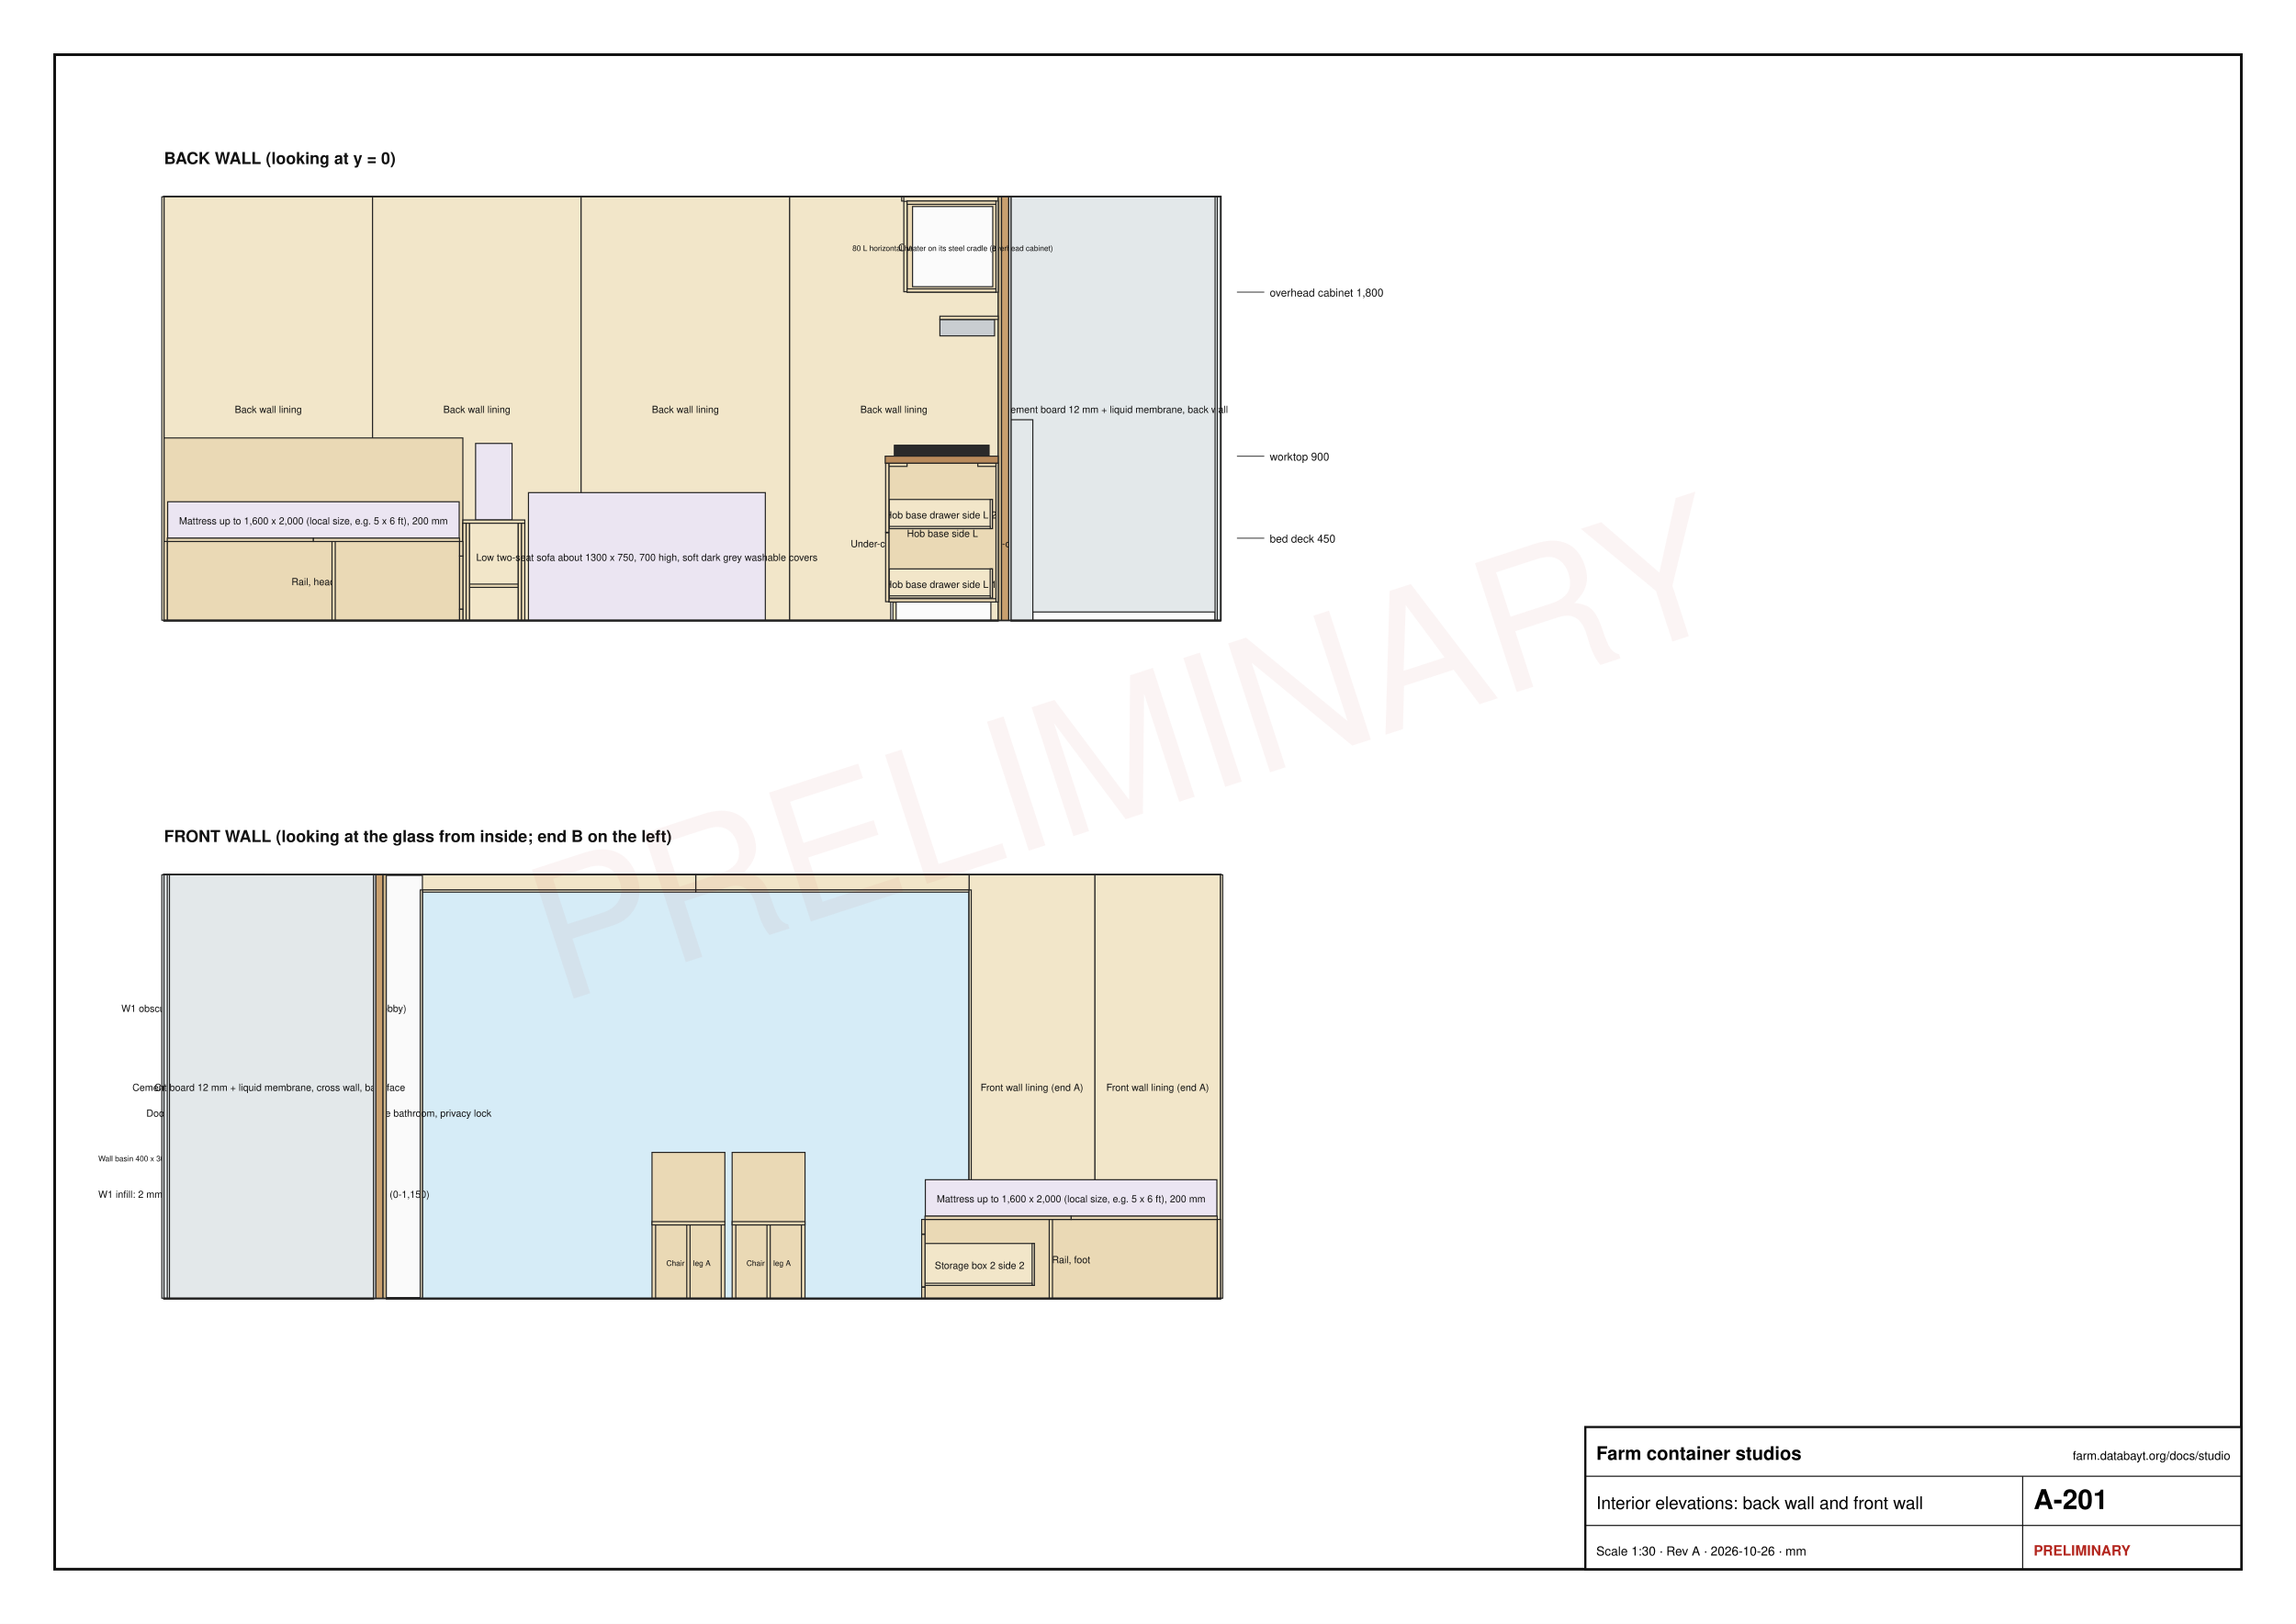
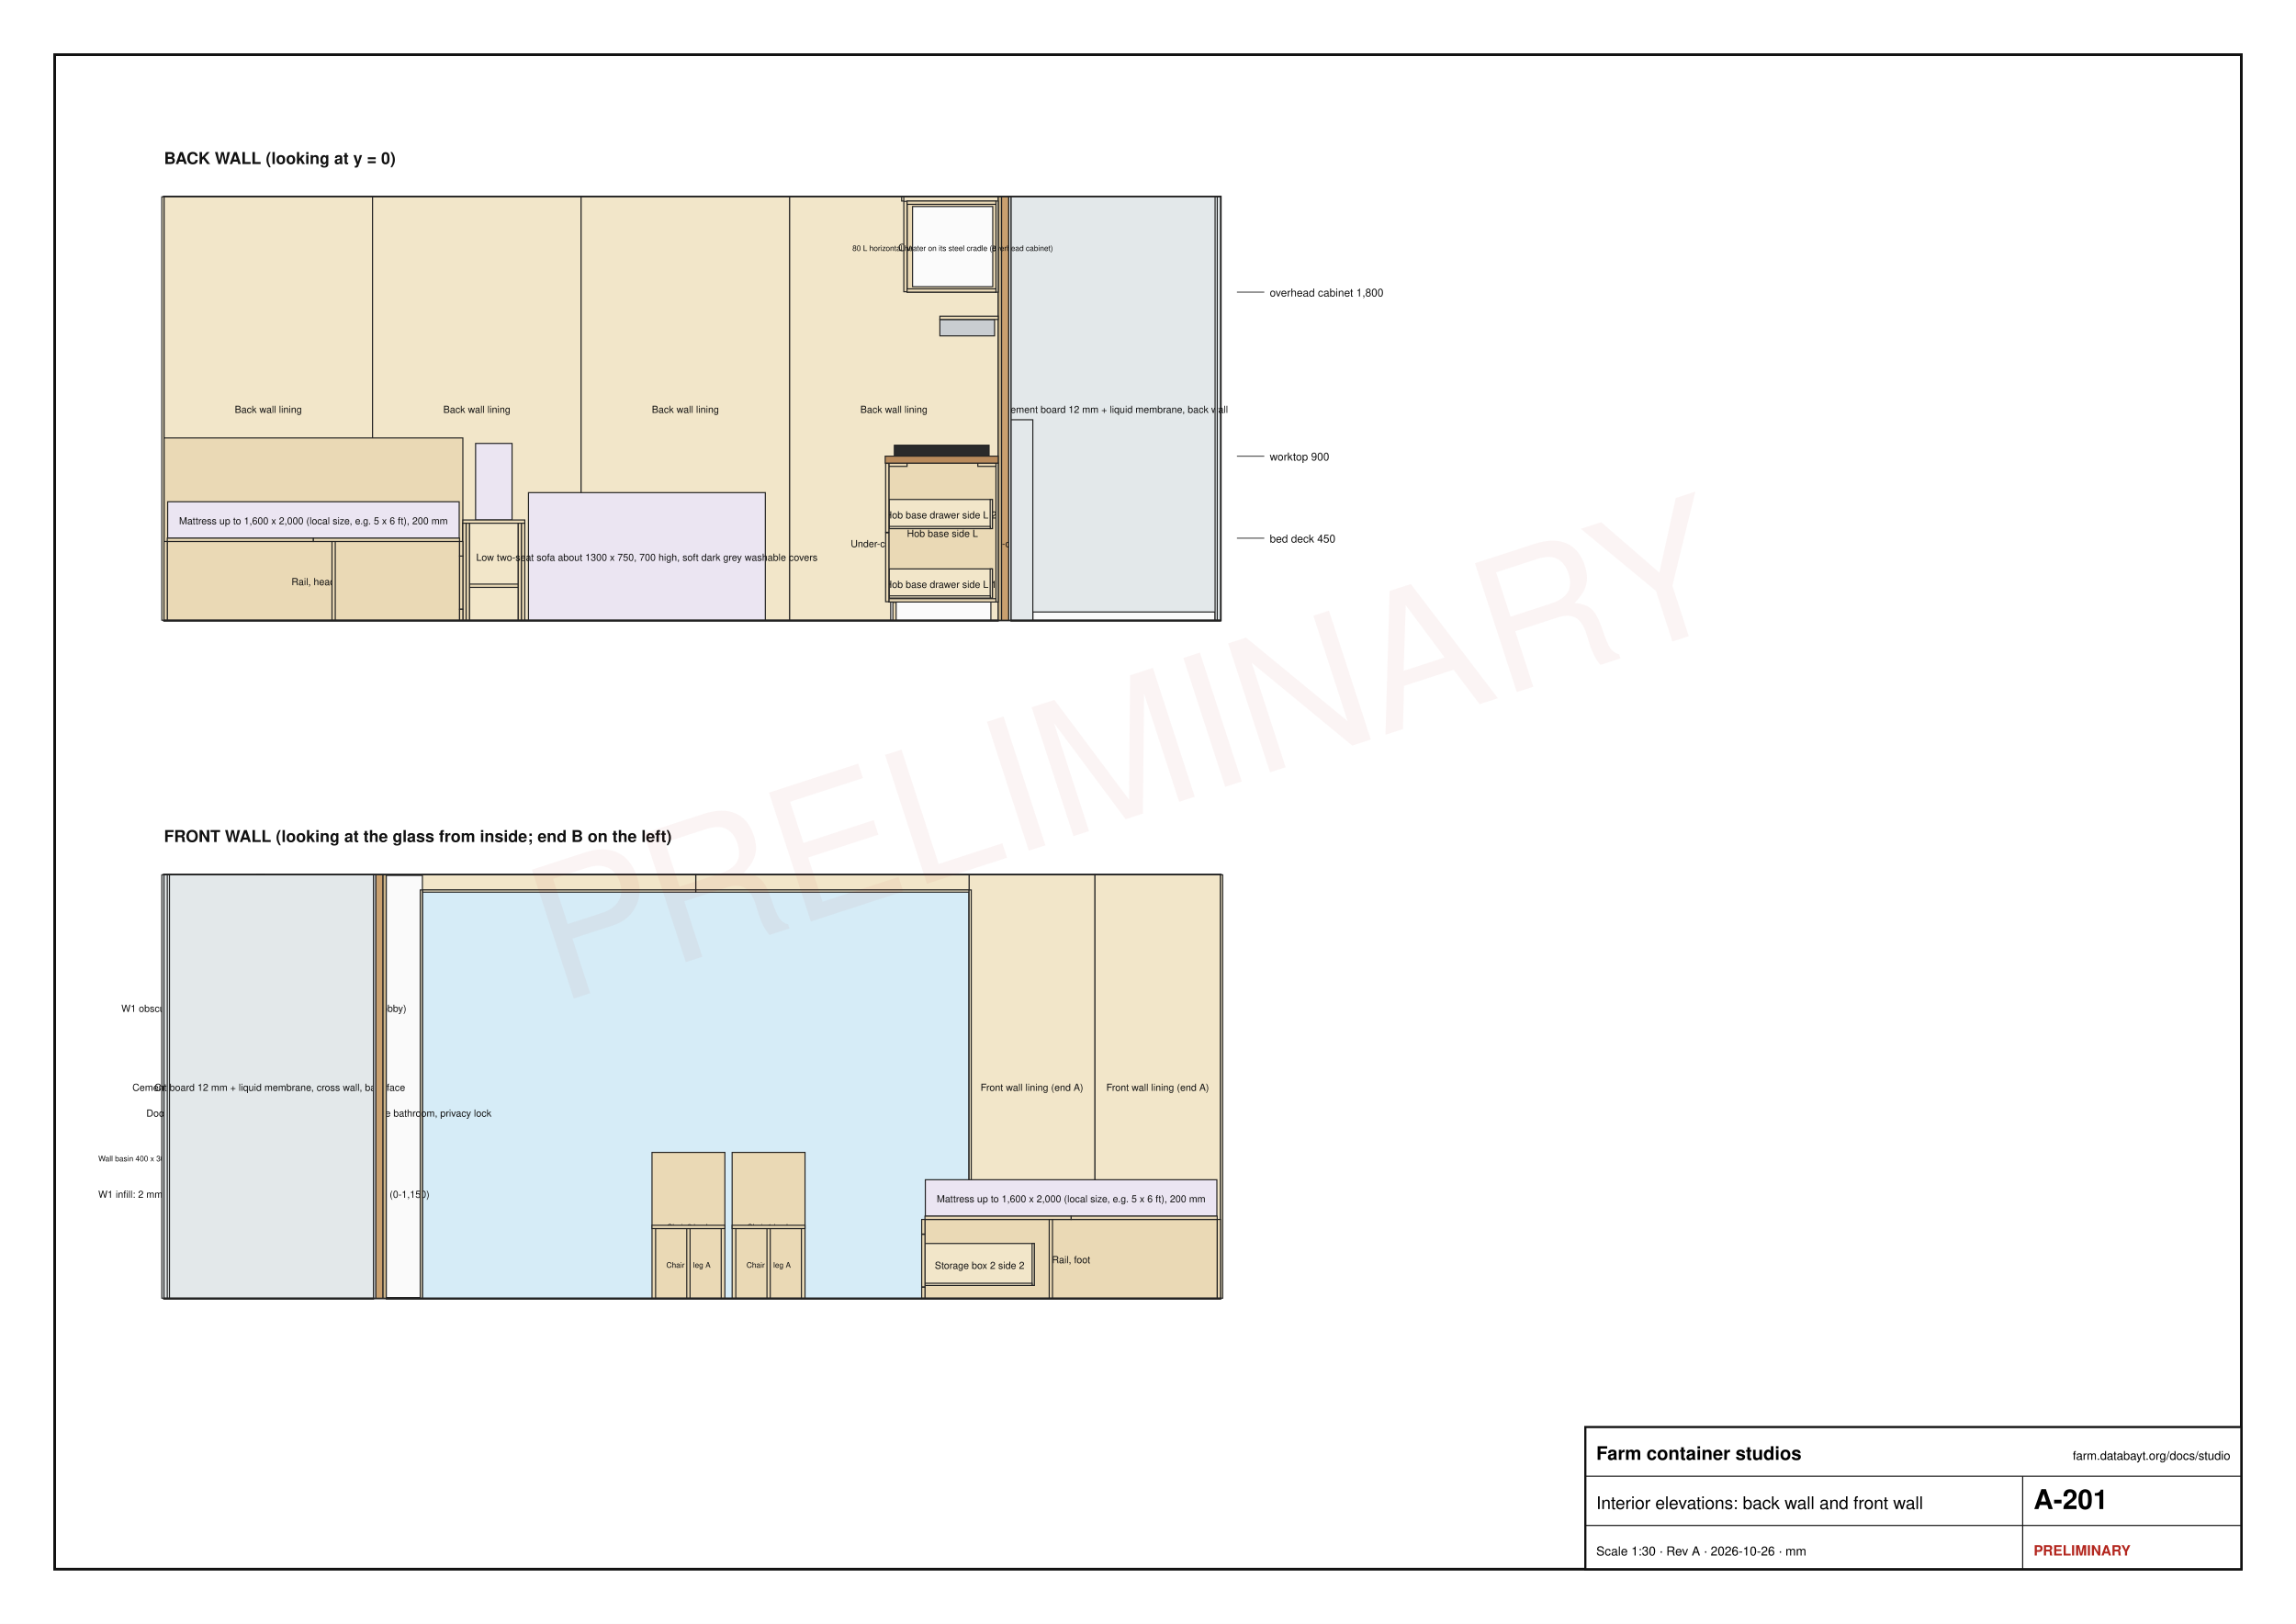
<svg xmlns="http://www.w3.org/2000/svg" width="420mm" height="297mm" viewBox="0 0 420 297" font-family="Helvetica, Arial, sans-serif">
  <rect x="0" y="0" width="420" height="297" fill="#fff" />
  <rect x="10" y="10" width="400" height="277" fill="none" stroke="#111" stroke-width="0.5" />
  <text x="30" y="30" font-size="3" text-anchor="start" font-weight="bold" fill="#111">BACK WALL (looking at y = 0)</text>
  <rect x="30" y="36" width="193.27" height="77.43" fill="#fafafa" stroke="#111" stroke-width="0.4" />
  <rect x="30" y="36" width="38.15" height="77.43" fill="#f2e6c9" stroke="#222" stroke-width="0.2" />
  <text x="49.08" y="75.52" font-size="1.8" text-anchor="middle" font-weight="normal" fill="#111">Back wall lining</text>
  <rect x="68.15" y="36" width="38.15" height="77.43" fill="#f2e6c9" stroke="#222" stroke-width="0.2" />
  <text x="87.23" y="75.52" font-size="1.8" text-anchor="middle" font-weight="normal" fill="#111">Back wall lining</text>
  <rect x="106.3" y="36" width="38.15" height="77.43" fill="#f2e6c9" stroke="#222" stroke-width="0.2" />
  <text x="125.38" y="75.52" font-size="1.8" text-anchor="middle" font-weight="normal" fill="#111">Back wall lining</text>
  <rect x="144.45" y="36" width="38.15" height="77.43" fill="#f2e6c9" stroke="#222" stroke-width="0.2" />
  <text x="163.52" y="75.52" font-size="1.8" text-anchor="middle" font-weight="normal" fill="#111">Back wall lining</text>
  <rect x="184.93" y="36" width="38.33" height="77.43" fill="#e3e8ea" stroke="#222" stroke-width="0.2" />
  <text x="204.1" y="75.52" font-size="1.8" text-anchor="middle" font-weight="normal" fill="#111">Cement board 12 mm + liquid membrane, back wall</text>
  <rect x="165.93" y="36.77" width="16.27" height="16.67" fill="#ead9b5" stroke="#222" stroke-width="0.2" />
  <text x="174.07" y="45.9" font-size="1.8" text-anchor="middle" font-weight="normal" fill="#111">Overhead cabinet side L</text>
  <rect x="30" y="80.1" width="54.67" height="33.33" fill="#ead9b5" stroke="#222" stroke-width="0.2" />
  <text x="57.33" y="97.57" font-size="1.8" text-anchor="middle" font-weight="normal" fill="#111">Headboard (full height, on the back wall)</text>
  <rect x="30.6" y="99.03" width="53.47" height="14.4" fill="#ead9b5" stroke="#222" stroke-width="0.2" />
  <text x="57.33" y="107.03" font-size="1.8" text-anchor="middle" font-weight="normal" fill="#111">Rail, head</text>
  <rect x="84.67" y="95.7" width="0.6" height="17.73" fill="#ead9b5" stroke="#222" stroke-width="0.2" />
  <rect x="85.27" y="95.7" width="0.6" height="17.73" fill="#ead9b5" stroke="#222" stroke-width="0.2" />
  <rect x="94.8" y="95.7" width="0.6" height="17.73" fill="#ead9b5" stroke="#222" stroke-width="0.2" />
  <rect x="95.4" y="95.7" width="0.6" height="17.73" fill="#ead9b5" stroke="#222" stroke-width="0.2" />
  <rect x="183.2" y="36" width="1.33" height="77.43" fill="#c9a06f" stroke="#222" stroke-width="0.2" />
  <rect x="87" y="81.1" width="6.67" height="14" fill="#ebe5f2" stroke="#222" stroke-width="0.2" />
  <rect x="85.87" y="106.83" width="8.93" height="0.6" fill="#ead9b5" stroke="#222" stroke-width="0.2" />
  <rect x="84.67" y="95.1" width="11.33" height="0.6" fill="#ead9b5" stroke="#222" stroke-width="0.2" />
  <rect x="84.67" y="95.7" width="0.6" height="17.73" fill="#ead9b5" stroke="#222" stroke-width="0.2" />
  <rect x="85.27" y="95.7" width="0.6" height="17.73" fill="#ead9b5" stroke="#222" stroke-width="0.2" />
  <rect x="94.8" y="95.7" width="0.6" height="17.73" fill="#ead9b5" stroke="#222" stroke-width="0.2" />
  <rect x="95.4" y="95.7" width="0.6" height="17.73" fill="#ead9b5" stroke="#222" stroke-width="0.2" />
  <rect x="162.93" y="85.1" width="18.33" height="28.33" fill="#fbfbfb" stroke="#222" stroke-width="0.2" />
  <text x="172.1" y="100.07" font-size="1.8" text-anchor="middle" font-weight="normal" fill="#111">Under-counter fridge about 90 L (A-class)</text>
  <rect x="162.6" y="84.7" width="3.33" height="0.6" fill="#ead9b5" stroke="#222" stroke-width="0.2" />
  <rect x="178.87" y="84.7" width="3.33" height="0.6" fill="#ead9b5" stroke="#222" stroke-width="0.2" />
  <rect x="162.6" y="84.7" width="19.6" height="25.4" fill="#ead9b5" stroke="#222" stroke-width="0.2" />
  <text x="172.4" y="98.2" font-size="1.8" text-anchor="middle" font-weight="normal" fill="#111">Fridge bay side</text>
  <rect x="162.6" y="84.7" width="19.6" height="25.4" fill="#ead9b5" stroke="#222" stroke-width="0.2" />
  <text x="172.4" y="98.2" font-size="1.8" text-anchor="middle" font-weight="normal" fill="#111">Hob base side L</text>
  <rect x="162.67" y="104.05" width="18.87" height="5.33" fill="#f2e6c9" stroke="#222" stroke-width="0.2" />
  <text x="172.1" y="107.52" font-size="1.8" text-anchor="middle" font-weight="normal" fill="#111">Hob base drawer side L 1</text>
  <rect x="162.67" y="91.35" width="18.87" height="5.33" fill="#f2e6c9" stroke="#222" stroke-width="0.2" />
  <text x="172.1" y="94.82" font-size="1.8" text-anchor="middle" font-weight="normal" fill="#111">Hob base drawer side L 2</text>
  <rect x="165.33" y="36.83" width="0.6" height="16.53" fill="#ead9b5" stroke="#222" stroke-width="0.2" />
  <rect x="96.67" y="90.1" width="43.33" height="23.33" fill="#ebe5f2" stroke="#222" stroke-width="0.2" />
  <text x="118.33" y="102.57" font-size="1.8" text-anchor="middle" font-weight="normal" fill="#111">Low two-seat sofa about 1300 x 750, 700 high, soft dark grey washable covers</text>
  <rect x="84.07" y="101.7" width="0.6" height="9.73" fill="#ead9b5" stroke="#222" stroke-width="0.2" />
  <rect x="182.6" y="36" width="0.6" height="77.43" fill="#cdb68c" stroke="#222" stroke-width="0.2" />
  <rect x="163.6" y="81.43" width="17.33" height="2" fill="#2a2a2a" stroke="#222" stroke-width="0.2" />
  <rect x="188.93" y="111.93" width="33.33" height="1.5" fill="#fbfbfb" stroke="#222" stroke-width="0.2" />
  <rect x="184.93" y="76.77" width="4" height="36.67" fill="#e3e8ea" stroke="#222" stroke-width="0.2" />
  <rect x="181.13" y="104.05" width="0.4" height="5.33" fill="#f2e6c9" stroke="#222" stroke-width="0.2" />
  <rect x="162.67" y="108.98" width="18.47" height="0.4" fill="#f2e6c9" stroke="#222" stroke-width="0.2" />
  <rect x="181.13" y="91.35" width="0.4" height="5.33" fill="#f2e6c9" stroke="#222" stroke-width="0.2" />
  <rect x="162.67" y="96.28" width="18.47" height="0.4" fill="#f2e6c9" stroke="#222" stroke-width="0.2" />
  <rect x="171.93" y="58.43" width="10" height="3" fill="#c9cdd1" stroke="#222" stroke-width="0.2" />
  <rect x="162.6" y="109.5" width="19.6" height="0.6" fill="#ead9b5" stroke="#222" stroke-width="0.2" />
  <rect x="162.6" y="84.7" width="3.33" height="0.6" fill="#ead9b5" stroke="#222" stroke-width="0.2" />
  <rect x="178.87" y="84.7" width="3.33" height="0.6" fill="#ead9b5" stroke="#222" stroke-width="0.2" />
  <rect x="162" y="97.45" width="0.6" height="12.6" fill="#ead9b5" stroke="#222" stroke-width="0.2" />
  <rect x="162" y="84.75" width="0.6" height="12.6" fill="#ead9b5" stroke="#222" stroke-width="0.2" />
  <rect x="182.2" y="84.7" width="0.4" height="25.4" fill="#f2e6c9" stroke="#222" stroke-width="0.2" />
  <rect x="171.93" y="57.83" width="10.67" height="0.6" fill="#ead9b5" stroke="#222" stroke-width="0.2" />
  <rect x="166.93" y="37.77" width="14.67" height="14.67" fill="#fbfbfb" stroke="#222" stroke-width="0.2" />
  <text x="174.27" y="45.9" font-size="1.4" text-anchor="middle" font-weight="normal" fill="#111">80 L horizontal heater on its steel cradle (overhead cabinet)</text>
  <rect x="29.6" y="36" width="0.4" height="77.43" fill="#f2e6c9" stroke="#222" stroke-width="0.2" />
  <rect x="165.93" y="52.83" width="16.27" height="0.6" fill="#ead9b5" stroke="#222" stroke-width="0.2" />
  <rect x="165.93" y="36.77" width="16.27" height="0.6" fill="#ead9b5" stroke="#222" stroke-width="0.2" />
  <rect x="182.2" y="36.77" width="0.4" height="16.67" fill="#f2e6c9" stroke="#222" stroke-width="0.2" />
  <rect x="161.93" y="83.43" width="20.67" height="1.27" fill="#b98b5c" stroke="#222" stroke-width="0.2" />
  <rect x="163.33" y="110.17" width="0.6" height="3.27" fill="#ead9b5" stroke="#222" stroke-width="0.2" />
  <rect x="164.93" y="36" width="0.4" height="0.77" fill="#f2e6c9" stroke="#222" stroke-width="0.2" />
  <rect x="222.27" y="36" width="0.4" height="77.43" fill="#e3e8ea" stroke="#222" stroke-width="0.2" />
  <rect x="184.53" y="36" width="0.4" height="77.43" fill="#e3e8ea" stroke="#222" stroke-width="0.2" />
  <rect x="60.73" y="99.03" width="0.6" height="14.4" fill="#ead9b5" stroke="#222" stroke-width="0.2" />
  <rect x="30.67" y="91.77" width="53.33" height="6.67" fill="#ebe5f2" stroke="#222" stroke-width="0.2" />
  <text x="57.33" y="95.9" font-size="1.8" text-anchor="middle" font-weight="normal" fill="#111">Mattress up to 1,600 x 2,000 (local size, e.g. 5 x 6 ft), 200 mm</text>
  <rect x="30" y="99.03" width="0.6" height="14.4" fill="#ead9b5" stroke="#222" stroke-width="0.2" />
  <rect x="84.07" y="99.03" width="0.6" height="2.67" fill="#ead9b5" stroke="#222" stroke-width="0.2" />
  <rect x="84.07" y="111.43" width="0.6" height="2" fill="#ead9b5" stroke="#222" stroke-width="0.2" />
  <rect x="30.6" y="98.43" width="26.73" height="0.6" fill="#ead9b5" stroke="#222" stroke-width="0.2" />
  <rect x="57.33" y="98.43" width="26.73" height="0.6" fill="#ead9b5" stroke="#222" stroke-width="0.2" />
  <rect x="30" y="113.43" width="152.6" height="0.17" fill="#dccdb1" stroke="#222" stroke-width="0.2" />
  <rect x="184.93" y="113.43" width="38.33" height="0.17" fill="#dccdb1" stroke="#222" stroke-width="0.2" />
  <text x="30" y="154" font-size="3" text-anchor="start" font-weight="bold" fill="#111">FRONT WALL (looking at the glass from inside; end B on the left)</text>
  <rect x="30" y="160" width="193.27" height="77.43" fill="#fafafa" stroke="#111" stroke-width="0.4" />
  <rect x="77.27" y="162.77" width="100" height="74.67" fill="#d6ecf7" stroke="#222" stroke-width="0.2" />
  <rect x="200.27" y="160" width="23" height="77.43" fill="#f2e6c9" stroke="#222" stroke-width="0.2" />
  <text x="211.77" y="199.52" font-size="1.8" text-anchor="middle" font-weight="normal" fill="#111">Front wall lining (end A)</text>
  <rect x="177.27" y="160" width="23" height="77.43" fill="#f2e6c9" stroke="#222" stroke-width="0.2" />
  <text x="188.77" y="199.52" font-size="1.8" text-anchor="middle" font-weight="normal" fill="#111">Front wall lining (end A)</text>
  <rect x="127.27" y="160" width="50" height="2.77" fill="#f2e6c9" stroke="#222" stroke-width="0.2" />
  <rect x="77.27" y="160" width="50" height="2.77" fill="#f2e6c9" stroke="#222" stroke-width="0.2" />
  <rect x="39.6" y="199.1" width="17.33" height="38.33" fill="#9c4436" stroke="#222" stroke-width="0.2" />
  <text x="48.27" y="219.07" font-size="1.8" text-anchor="middle" font-weight="normal" fill="#111">W1 infill: 2 mm steel + 40 mm EPS, welded into the old door frame (0-1,150)</text>
  <rect x="39.6" y="169.43" width="17.33" height="29.67" fill="#d6ecf7" stroke="#222" stroke-width="0.2" />
  <text x="48.27" y="185.07" font-size="1.8" text-anchor="middle" font-weight="normal" fill="#111">W1 obscure louvre window 520 x 890 + insect mesh (wash lobby)</text>
  <rect x="177.67" y="235.1" width="45.6" height="2.33" fill="#f2e6c9" stroke="#222" stroke-width="0.2" />
  <rect x="127.27" y="162.77" width="50" height="0.4" fill="#f2e6c9" stroke="#222" stroke-width="0.2" />
  <rect x="77.27" y="162.77" width="50" height="0.4" fill="#f2e6c9" stroke="#222" stroke-width="0.2" />
  <rect x="177.27" y="162.77" width="0.4" height="74.67" fill="#f2e6c9" stroke="#222" stroke-width="0.2" />
  <rect x="76.87" y="162.77" width="0.4" height="74.67" fill="#f2e6c9" stroke="#222" stroke-width="0.2" />
  <rect x="30.4" y="174.1" width="3.6" height="21.67" fill="#cdb68c" stroke="#222" stroke-width="0.2" />
  <rect x="169.2" y="223.03" width="53.47" height="14.4" fill="#ead9b5" stroke="#222" stroke-width="0.2" />
  <text x="195.93" y="231.03" font-size="1.8" text-anchor="middle" font-weight="normal" fill="#111">Rail, foot</text>
  <rect x="169.2" y="227.43" width="20" height="7.67" fill="#f2e6c9" stroke="#222" stroke-width="0.2" />
  <text x="179.2" y="232.07" font-size="1.8" text-anchor="middle" font-weight="normal" fill="#111">Storage box 2 side 2</text>
  <rect x="30.4" y="184.83" width="3.27" height="0.6" fill="#cdb68c" stroke="#222" stroke-width="0.2" />
  <rect x="30.4" y="174.1" width="3.6" height="0.6" fill="#cdb68c" stroke="#222" stroke-width="0.2" />
  <rect x="30.4" y="195.17" width="3.6" height="0.6" fill="#cdb68c" stroke="#222" stroke-width="0.2" />
  <rect x="30.4" y="174.1" width="3.6" height="21.67" fill="#cdb68c" stroke="#222" stroke-width="0.2" />
  <rect x="34" y="174.1" width="0.6" height="21.67" fill="#cdb68c" stroke="#222" stroke-width="0.2" />
  <rect x="30" y="209.1" width="10" height="5" fill="#fbfbfb" stroke="#222" stroke-width="0.2" />
  <text x="35" y="212.4" font-size="1.4" text-anchor="middle" font-weight="normal" fill="#111">Wall basin 400 x 300 + mixer + bottle trap (wash lobby)</text>
  <rect x="133.93" y="210.77" width="13.33" height="26.67" fill="#ead9b5" stroke="#222" stroke-width="0.2" />
  <text x="140.6" y="224.9" font-size="1.4" text-anchor="middle" font-weight="normal" fill="#111">Chair 1 back</text>
  <rect x="119.27" y="210.77" width="13.33" height="26.67" fill="#ead9b5" stroke="#222" stroke-width="0.2" />
  <text x="125.93" y="224.9" font-size="1.4" text-anchor="middle" font-weight="normal" fill="#111">Chair 2 back</text>
  <rect x="29.6" y="160" width="0.4" height="77.43" fill="#e3e8ea" stroke="#222" stroke-width="0.2" />
  <rect x="48.33" y="160" width="20" height="9.1" fill="#cdb68c" stroke="#222" stroke-width="0.2" />
  <text x="58.33" y="165.35" font-size="1.8" text-anchor="middle" font-weight="normal" fill="#111">Cross wall skin over the door</text>
  <rect x="30" y="160" width="18.33" height="77.43" fill="#cdb68c" stroke="#222" stroke-width="0.2" />
  <text x="39.17" y="199.52" font-size="1.8" text-anchor="middle" font-weight="normal" fill="#111">Cross wall skin (lobby face)</text>
  <rect x="47" y="160" width="1.33" height="77.43" fill="#c9a06f" stroke="#222" stroke-width="0.2" />
  <rect x="30" y="160" width="1.33" height="77.43" fill="#c9a06f" stroke="#222" stroke-width="0.2" />
  <rect x="49" y="169.77" width="18.67" height="67.33" fill="#e0d3ba" stroke="#222" stroke-width="0.2" />
  <text x="58.33" y="204.23" font-size="1.8" text-anchor="middle" font-weight="normal" fill="#111">Door leaf 564 x 2,030, moisture-resistant, opens into the bathroom, privacy lock</text>
  <rect x="67.73" y="169.1" width="0.6" height="68.33" fill="#cdb68c" stroke="#222" stroke-width="0.2" />
  <rect x="48.33" y="169.1" width="0.6" height="68.33" fill="#cdb68c" stroke="#222" stroke-width="0.2" />
  <rect x="48.93" y="169.1" width="18.8" height="0.6" fill="#cdb68c" stroke="#222" stroke-width="0.2" />
  <rect x="30" y="160" width="38.33" height="77.43" fill="#e3e8ea" stroke="#222" stroke-width="0.2" />
  <text x="49.17" y="199.52" font-size="1.8" text-anchor="middle" font-weight="normal" fill="#111">Cement board 12 mm + liquid membrane, cross wall, bath face</text>
  <rect x="68.73" y="160" width="1.33" height="77.43" fill="#c9a06f" stroke="#222" stroke-width="0.2" />
-   <rect x="134.6" y="224.03" width="12" height="13.4" fill="#ead9b5" stroke="#222" stroke-width="0.2" />
-   <text x="140.6" y="231.53" font-size="1.4" text-anchor="middle" font-weight="normal" fill="#111">Chair 1 leg A</text>
-   <rect x="119.93" y="224.03" width="12" height="13.4" fill="#ead9b5" stroke="#222" stroke-width="0.2" />
-   <text x="125.93" y="231.53" font-size="1.4" text-anchor="middle" font-weight="normal" fill="#111">Chair 2 leg A</text>
-   <rect x="140.3" y="224.03" width="0.6" height="13.4" fill="#ead9b5" stroke="#222" stroke-width="0.2" />
-   <rect x="125.63" y="224.03" width="0.6" height="13.4" fill="#ead9b5" stroke="#222" stroke-width="0.2" />
+   <rect x="134.6" y="224.7" width="12" height="12.73" fill="#ead9b5" stroke="#222" stroke-width="0.2" />
+   <text x="140.6" y="231.87" font-size="1.4" text-anchor="middle" font-weight="normal" fill="#111">Chair 1 leg A</text>
+   <rect x="119.93" y="224.7" width="12" height="12.73" fill="#ead9b5" stroke="#222" stroke-width="0.2" />
+   <text x="125.93" y="231.87" font-size="1.4" text-anchor="middle" font-weight="normal" fill="#111">Chair 2 leg A</text>
+   <rect x="140.3" y="224.7" width="0.6" height="12.73" fill="#ead9b5" stroke="#222" stroke-width="0.2" />
+   <rect x="125.63" y="224.7" width="0.6" height="12.73" fill="#ead9b5" stroke="#222" stroke-width="0.2" />
  <rect x="188.8" y="227.43" width="0.4" height="7.67" fill="#f2e6c9" stroke="#222" stroke-width="0.2" />
  <rect x="169.2" y="234.7" width="19.6" height="0.4" fill="#f2e6c9" stroke="#222" stroke-width="0.2" />
-   <rect x="133.93" y="223.43" width="13.33" height="0.6" fill="#ead9b5" stroke="#222" stroke-width="0.2" />
-   <rect x="119.27" y="223.43" width="13.33" height="0.6" fill="#ead9b5" stroke="#222" stroke-width="0.2" />
+   <rect x="133.93" y="224.1" width="13.33" height="0.6" fill="#ead9b5" stroke="#222" stroke-width="0.2" />
+   <rect x="119.27" y="224.1" width="13.33" height="0.6" fill="#ead9b5" stroke="#222" stroke-width="0.2" />
  <rect x="168.6" y="225.77" width="0.6" height="9.6" fill="#ead9b5" stroke="#222" stroke-width="0.2" />
  <rect x="223.27" y="160" width="0.4" height="77.43" fill="#f2e6c9" stroke="#222" stroke-width="0.2" />
  <rect x="70.07" y="160" width="0.6" height="77.43" fill="#cdb68c" stroke="#222" stroke-width="0.2" />
  <rect x="169.27" y="215.77" width="53.33" height="6.67" fill="#ebe5f2" stroke="#222" stroke-width="0.2" />
  <text x="195.93" y="219.9" font-size="1.8" text-anchor="middle" font-weight="normal" fill="#111">Mattress up to 1,600 x 2,000 (local size, e.g. 5 x 6 ft), 200 mm</text>
  <rect x="191.93" y="223.03" width="0.6" height="14.4" fill="#ead9b5" stroke="#222" stroke-width="0.2" />
  <rect x="222.67" y="223.03" width="0.6" height="14.4" fill="#ead9b5" stroke="#222" stroke-width="0.2" />
  <rect x="168.6" y="223.03" width="0.6" height="2.67" fill="#ead9b5" stroke="#222" stroke-width="0.2" />
  <rect x="168.6" y="235.43" width="0.6" height="2" fill="#ead9b5" stroke="#222" stroke-width="0.2" />
  <rect x="195.93" y="222.43" width="26.73" height="0.6" fill="#ead9b5" stroke="#222" stroke-width="0.2" />
  <rect x="169.2" y="222.43" width="26.73" height="0.6" fill="#ead9b5" stroke="#222" stroke-width="0.2" />
  <rect x="70.67" y="237.43" width="152.6" height="0.17" fill="#dccdb1" stroke="#222" stroke-width="0.2" />
  <rect x="30.6" y="160" width="0.4" height="77.43" fill="#e3e8ea" stroke="#222" stroke-width="0.2" />
  <rect x="68.33" y="160" width="0.4" height="77.43" fill="#e3e8ea" stroke="#222" stroke-width="0.2" />
  <rect x="30" y="237.43" width="38.33" height="0.17" fill="#dccdb1" stroke="#222" stroke-width="0.2" />
  <line x1="226.27" y1="83.43" x2="231.27" y2="83.43" stroke="#555" stroke-width="0.2" />
  <text x="232.27" y="84.23" font-size="2" text-anchor="start" font-weight="normal" fill="#111">worktop 900</text>
  <line x1="226.27" y1="98.43" x2="231.27" y2="98.43" stroke="#555" stroke-width="0.2" />
  <text x="232.27" y="99.23" font-size="2" text-anchor="start" font-weight="normal" fill="#111">bed deck 450</text>
  <line x1="226.27" y1="53.43" x2="231.27" y2="53.43" stroke="#555" stroke-width="0.2" />
  <text x="232.27" y="54.23" font-size="2" text-anchor="start" font-weight="normal" fill="#111">overhead cabinet 1,800</text>
  <rect x="290" y="261" width="120" height="26" fill="#fff" stroke="#111" stroke-width="0.4" />
  <line x1="290" y1="270" x2="410" y2="270" stroke="#111" stroke-width="0.2" />
  <line x1="290" y1="279" x2="410" y2="279" stroke="#111" stroke-width="0.2" />
  <line x1="370" y1="270" x2="370" y2="287" stroke="#111" stroke-width="0.2" />
  <text x="292" y="267" font-size="3.4" font-weight="bold">Farm container studios</text>
  <text x="408" y="267" font-size="2.2" text-anchor="end">farm.databayt.org/docs/studio</text>
  <text x="292" y="276" font-size="3.2">Interior elevations: back wall and front wall</text>
  <text x="372" y="276" font-size="5" font-weight="bold">A-201</text>
  <text x="292" y="284.5" font-size="2.3">Scale 1:30 · Rev A · 2026-10-26 · mm</text>
  <text x="372" y="284.5" font-size="2.6" font-weight="bold" fill="#b3261e">PRELIMINARY</text>
  <text x="210.0" y="148.5" font-size="34" fill="#b3261e" fill-opacity="0.05" text-anchor="middle" transform="rotate(-18 210.0 148.5)">PRELIMINARY</text>
</svg>
